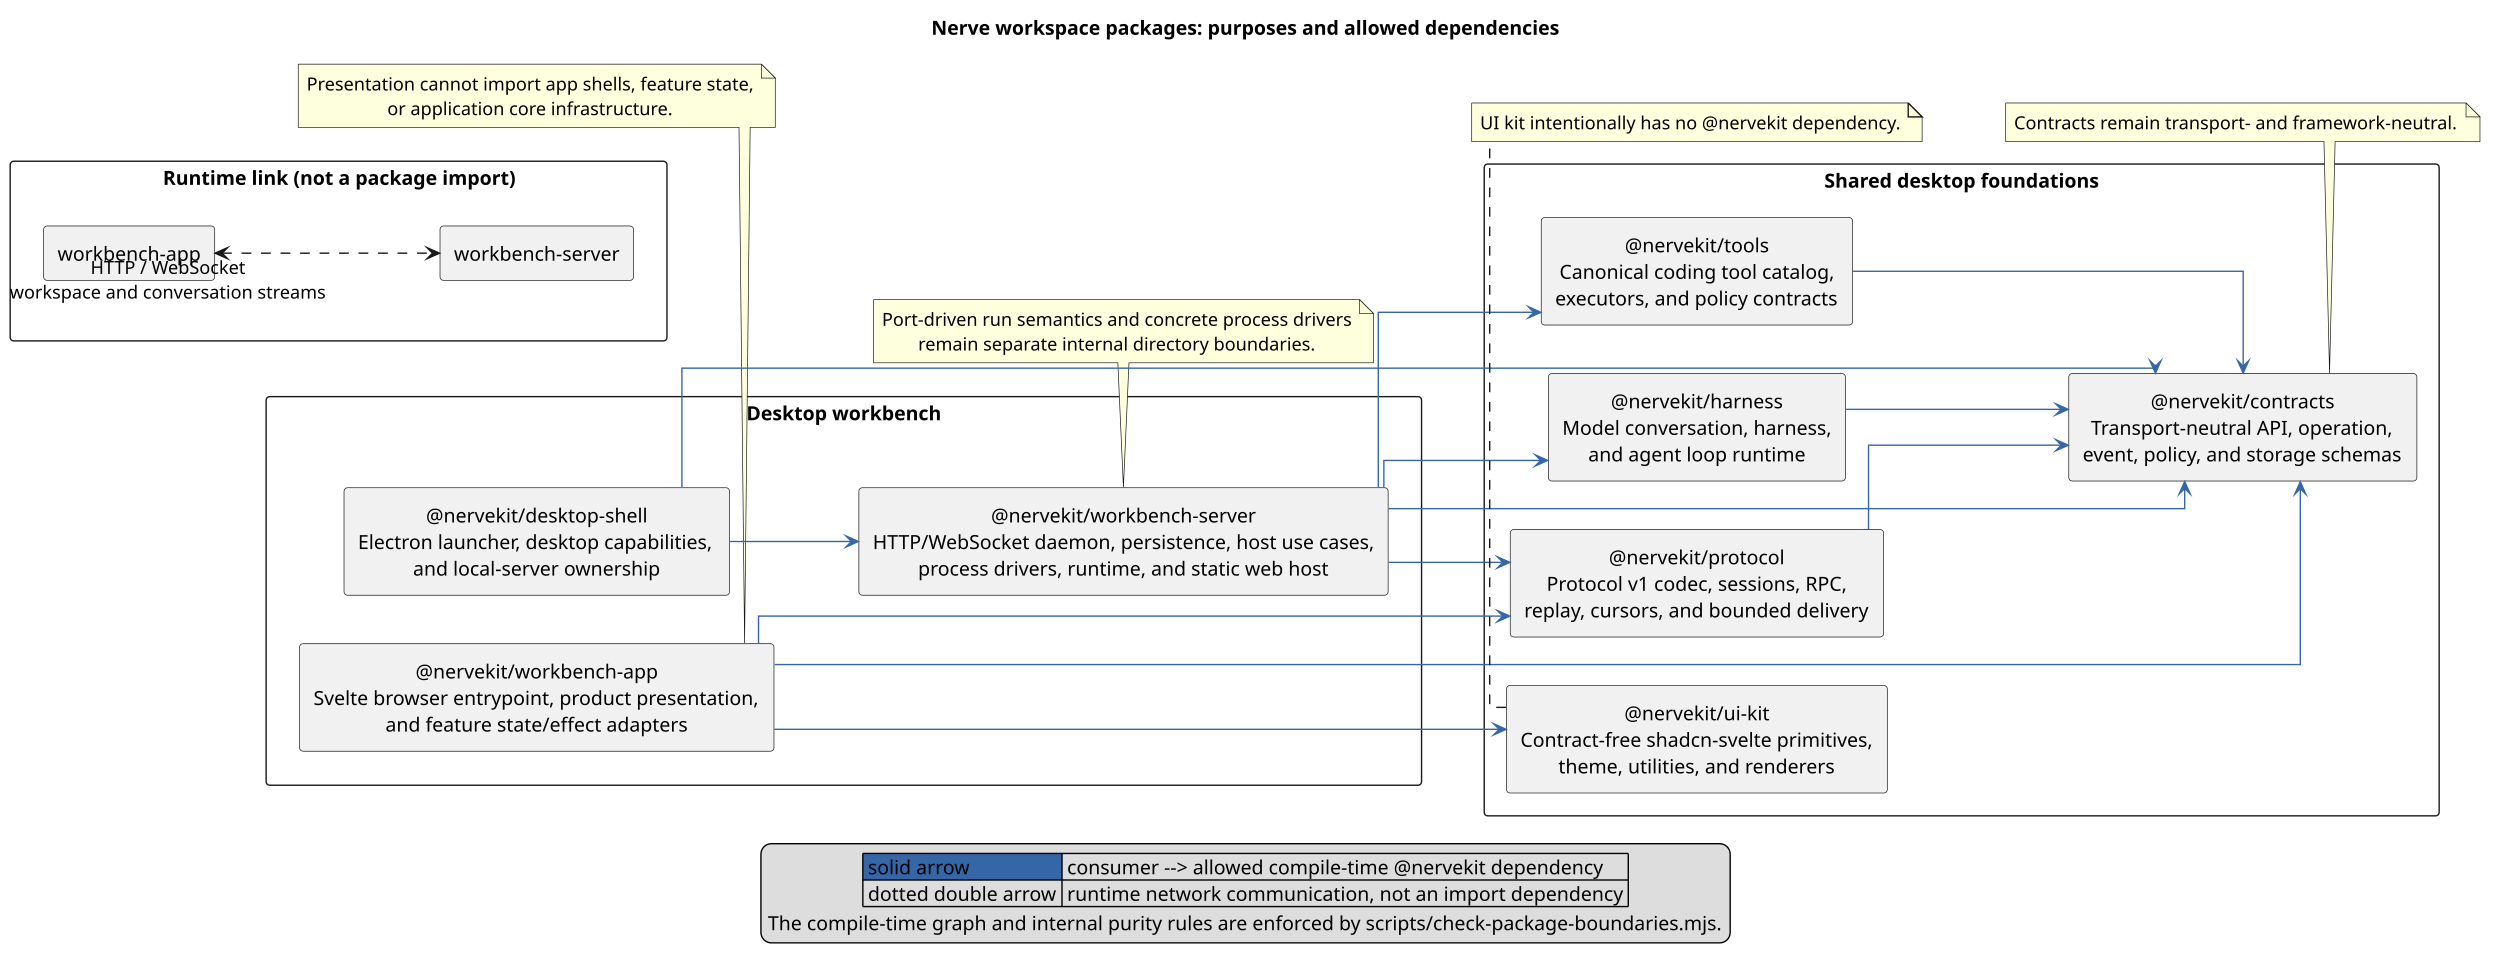
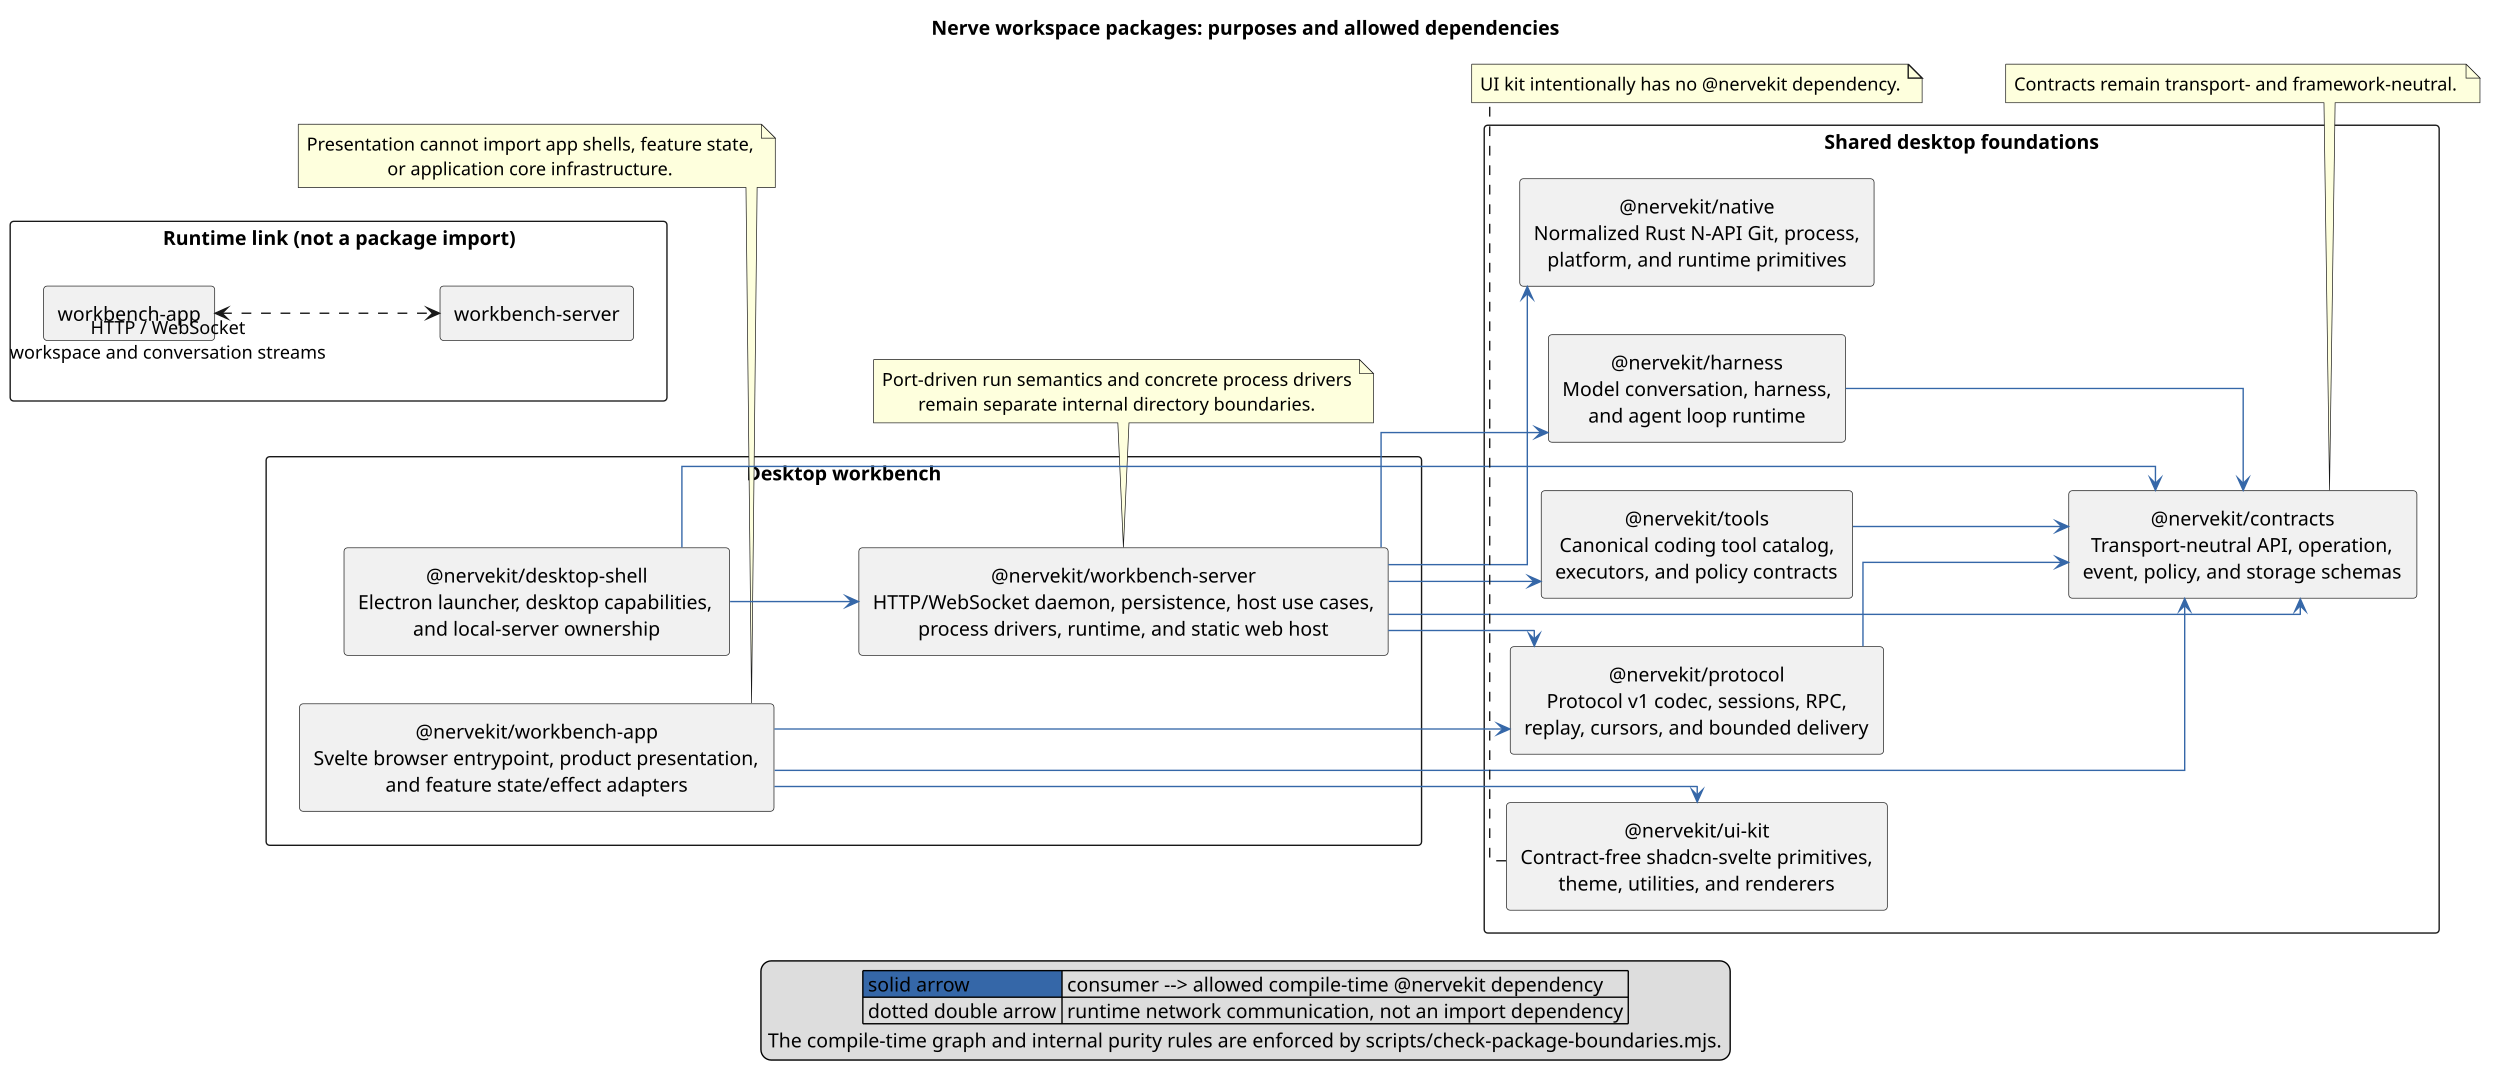
- <svg xmlns="http://www.w3.org/2000/svg" contentStyleType="text/css" data-diagram-type="DESCRIPTION" height="695px" preserveAspectRatio="none" style="width:1795px;height:695px;background:#FFFFFF;" version="1.1" viewBox="0 0 1795 695" width="1795px" zoomAndPan="magnify">
+ <svg xmlns="http://www.w3.org/2000/svg" contentStyleType="text/css" data-diagram-type="DESCRIPTION" height="780px" preserveAspectRatio="none" style="width:1795px;height:780px;background:#FFFFFF;" version="1.1" viewBox="0 0 1795 780" width="1795px" zoomAndPan="magnify">
  <defs />
  <g>
    <g class="title" data-source-line="8">
      <text fill="#000000" font-family="sans-serif" font-size="14" font-weight="700" lengthAdjust="spacing" textLength="451.232" x="668.692" y="24.966">Nerve workspace packages: purposes and allowed dependencies</text>
    </g>
    <g class="cluster" data-qualified-name="foundations" data-source-line="10" id="ent0001">
-       <rect fill="none" height="468" rx="2.5" ry="2.5" style="stroke:#181818;stroke-width:1;" width="685.65" x="1065.67" y="117.778" />
-       <text fill="#000000" font-family="sans-serif" font-size="14" font-weight="700" lengthAdjust="spacing" textLength="197.273" x="1309.858" y="134.744">Shared desktop foundations</text>
+       <rect fill="none" height="580" rx="2.5" ry="2.5" style="stroke:#181818;stroke-width:1;" width="685.65" x="1065.67" y="89.918" />
+       <text fill="#000000" font-family="sans-serif" font-size="14" font-weight="700" lengthAdjust="spacing" textLength="197.273" x="1309.858" y="106.884">Shared desktop foundations</text>
    </g>
-     <g class="cluster" data-qualified-name="local" data-source-line="18" id="ent0007">
-       <rect fill="none" height="279" rx="2.5" ry="2.5" style="stroke:#181818;stroke-width:1;" width="829.59" x="191.09" y="284.778" />
-       <text fill="#000000" font-family="sans-serif" font-size="14" font-weight="700" lengthAdjust="spacing" textLength="139.929" x="535.92" y="301.744">Desktop workbench</text>
+     <g class="cluster" data-qualified-name="local" data-source-line="19" id="ent0008">
+       <rect fill="none" height="279" rx="2.5" ry="2.5" style="stroke:#181818;stroke-width:1;" width="829.59" x="191.09" y="327.918" />
+       <text fill="#000000" font-family="sans-serif" font-size="14" font-weight="700" lengthAdjust="spacing" textLength="139.929" x="535.92" y="344.884">Desktop workbench</text>
    </g>
-     <g class="cluster" data-qualified-name="runtime_links" data-source-line="38" id="ent0023">
-       <rect fill="none" height="129" rx="2.5" ry="2.5" style="stroke:#181818;stroke-width:1;" width="471.57" x="7.31" y="115.778" />
-       <text fill="#000000" font-family="sans-serif" font-size="14" font-weight="700" lengthAdjust="spacing" textLength="252.293" x="116.948" y="132.744">Runtime link (not a package import)</text>
+     <g class="cluster" data-qualified-name="runtime_links" data-source-line="40" id="ent0025">
+       <rect fill="none" height="129" rx="2.5" ry="2.5" style="stroke:#181818;stroke-width:1;" width="471.57" x="7.31" y="158.918" />
+       <text fill="#000000" font-family="sans-serif" font-size="14" font-weight="700" lengthAdjust="spacing" textLength="252.293" x="116.948" y="175.884">Runtime link (not a package import)</text>
    </g>
    <g class="entity" data-qualified-name="foundations.contracts" data-source-line="11" id="ent0002">
-       <rect fill="#F1F1F1" height="77.204" rx="2.5" ry="2.5" style="stroke:#181818;stroke-width:0.5;" width="249.949" x="1485.37" y="268.178" />
-       <text fill="#000000" font-family="sans-serif" font-size="14" lengthAdjust="spacing" textLength="132.286" x="1544.202" y="293.144">@nervekit/contracts</text>
-       <text fill="#000000" font-family="sans-serif" font-size="14" lengthAdjust="spacing" textLength="218.049" x="1501.32" y="312.212">Transport-neutral API, operation,</text>
-       <text fill="#000000" font-family="sans-serif" font-size="14" lengthAdjust="spacing" textLength="229.949" x="1495.37" y="331.28">event, policy, and storage schemas</text>
+       <rect fill="#F1F1F1" height="77.204" rx="2.5" ry="2.5" style="stroke:#181818;stroke-width:0.5;" width="249.949" x="1485.37" y="352.318" />
+       <text fill="#000000" font-family="sans-serif" font-size="14" lengthAdjust="spacing" textLength="132.286" x="1544.202" y="377.284">@nervekit/contracts</text>
+       <text fill="#000000" font-family="sans-serif" font-size="14" lengthAdjust="spacing" textLength="218.049" x="1501.32" y="396.352">Transport-neutral API, operation,</text>
+       <text fill="#000000" font-family="sans-serif" font-size="14" lengthAdjust="spacing" textLength="229.949" x="1495.37" y="415.42">event, policy, and storage schemas</text>
    </g>
    <g class="entity" data-qualified-name="foundations.protocol" data-source-line="12" id="ent0003">
-       <rect fill="#F1F1F1" height="77.204" rx="2.5" ry="2.5" style="stroke:#181818;stroke-width:0.5;" width="268.051" x="1084.36" y="380.178" />
-       <text fill="#000000" font-family="sans-serif" font-size="14" lengthAdjust="spacing" textLength="126.462" x="1155.155" y="405.144">@nervekit/protocol</text>
-       <text fill="#000000" font-family="sans-serif" font-size="14" lengthAdjust="spacing" textLength="215.879" x="1110.446" y="424.212">Protocol v1 codec, sessions, RPC,</text>
-       <text fill="#000000" font-family="sans-serif" font-size="14" lengthAdjust="spacing" textLength="248.051" x="1094.36" y="443.28">replay, cursors, and bounded delivery</text>
+       <rect fill="#F1F1F1" height="77.204" rx="2.5" ry="2.5" style="stroke:#181818;stroke-width:0.5;" width="268.051" x="1084.36" y="464.318" />
+       <text fill="#000000" font-family="sans-serif" font-size="14" lengthAdjust="spacing" textLength="126.462" x="1155.155" y="489.284">@nervekit/protocol</text>
+       <text fill="#000000" font-family="sans-serif" font-size="14" lengthAdjust="spacing" textLength="215.879" x="1110.446" y="508.352">Protocol v1 codec, sessions, RPC,</text>
+       <text fill="#000000" font-family="sans-serif" font-size="14" lengthAdjust="spacing" textLength="248.051" x="1094.36" y="527.42">replay, cursors, and bounded delivery</text>
    </g>
    <g class="entity" data-qualified-name="foundations.harness" data-source-line="13" id="ent0004">
-       <rect fill="#F1F1F1" height="77.204" rx="2.5" ry="2.5" style="stroke:#181818;stroke-width:0.5;" width="213.297" x="1111.73" y="268.178" />
-       <text fill="#000000" font-family="sans-serif" font-size="14" lengthAdjust="spacing" textLength="123.522" x="1156.618" y="293.144">@nervekit/harness</text>
-       <text fill="#000000" font-family="sans-serif" font-size="14" lengthAdjust="spacing" textLength="193.297" x="1121.73" y="312.212">Model conversation, harness,</text>
-       <text fill="#000000" font-family="sans-serif" font-size="14" lengthAdjust="spacing" textLength="156.001" x="1140.378" y="331.28">and agent loop runtime</text>
+       <rect fill="#F1F1F1" height="77.204" rx="2.5" ry="2.5" style="stroke:#181818;stroke-width:0.5;" width="213.297" x="1111.73" y="240.318" />
+       <text fill="#000000" font-family="sans-serif" font-size="14" lengthAdjust="spacing" textLength="123.522" x="1156.618" y="265.284">@nervekit/harness</text>
+       <text fill="#000000" font-family="sans-serif" font-size="14" lengthAdjust="spacing" textLength="193.297" x="1121.73" y="284.352">Model conversation, harness,</text>
+       <text fill="#000000" font-family="sans-serif" font-size="14" lengthAdjust="spacing" textLength="156.001" x="1140.378" y="303.42">and agent loop runtime</text>
    </g>
    <g class="entity" data-qualified-name="foundations.tools" data-source-line="14" id="ent0005">
-       <rect fill="#F1F1F1" height="77.204" rx="2.5" ry="2.5" style="stroke:#181818;stroke-width:0.5;" width="223.545" x="1106.61" y="156.178" />
-       <text fill="#000000" font-family="sans-serif" font-size="14" lengthAdjust="spacing" textLength="103.586" x="1166.59" y="181.144">@nervekit/tools</text>
-       <text fill="#000000" font-family="sans-serif" font-size="14" lengthAdjust="spacing" textLength="197.399" x="1119.683" y="200.212">Canonical coding tool catalog,</text>
-       <text fill="#000000" font-family="sans-serif" font-size="14" lengthAdjust="spacing" textLength="203.545" x="1116.61" y="219.28">executors, and policy contracts</text>
+       <rect fill="#F1F1F1" height="77.204" rx="2.5" ry="2.5" style="stroke:#181818;stroke-width:0.5;" width="223.545" x="1106.61" y="352.318" />
+       <text fill="#000000" font-family="sans-serif" font-size="14" lengthAdjust="spacing" textLength="103.586" x="1166.59" y="377.284">@nervekit/tools</text>
+       <text fill="#000000" font-family="sans-serif" font-size="14" lengthAdjust="spacing" textLength="197.399" x="1119.683" y="396.352">Canonical coding tool catalog,</text>
+       <text fill="#000000" font-family="sans-serif" font-size="14" lengthAdjust="spacing" textLength="203.545" x="1116.61" y="415.42">executors, and policy contracts</text>
    </g>
-     <g class="entity" data-qualified-name="foundations.ui_kit" data-source-line="15" id="ent0006">
-       <rect fill="#F1F1F1" height="77.204" rx="2.5" ry="2.5" style="stroke:#181818;stroke-width:0.5;" width="273.427" x="1081.67" y="492.178" />
-       <text fill="#000000" font-family="sans-serif" font-size="14" lengthAdjust="spacing" textLength="104.188" x="1166.29" y="517.144">@nervekit/ui-kit</text>
-       <text fill="#000000" font-family="sans-serif" font-size="14" lengthAdjust="spacing" textLength="253.427" x="1091.67" y="536.212">Contract-free shadcn-svelte primitives,</text>
-       <text fill="#000000" font-family="sans-serif" font-size="14" lengthAdjust="spacing" textLength="198.939" x="1118.914" y="555.28">theme, utilities, and renderers</text>
+     <g class="entity" data-qualified-name="foundations.native" data-source-line="15" id="ent0006">
+       <rect fill="#F1F1F1" height="77.204" rx="2.5" ry="2.5" style="stroke:#181818;stroke-width:0.5;" width="254.387" x="1091.19" y="128.318" />
+       <text fill="#000000" font-family="sans-serif" font-size="14" lengthAdjust="spacing" textLength="111.454" x="1162.657" y="153.284">@nervekit/native</text>
+       <text fill="#000000" font-family="sans-serif" font-size="14" lengthAdjust="spacing" textLength="234.387" x="1101.19" y="172.352">Normalized Rust N-API Git, process,</text>
+       <text fill="#000000" font-family="sans-serif" font-size="14" lengthAdjust="spacing" textLength="214.899" x="1110.934" y="191.42">platform, and runtime primitives</text>
    </g>
-     <g class="entity" data-qualified-name="local.workbench_server" data-source-line="19" id="ent0008">
-       <rect fill="#F1F1F1" height="77.204" rx="2.5" ry="2.5" style="stroke:#181818;stroke-width:0.5;" width="380.023" x="616.66" y="350.178" />
-       <text fill="#000000" font-family="sans-serif" font-size="14" lengthAdjust="spacing" textLength="190.217" x="711.563" y="375.144">@nervekit/workbench-server</text>
-       <text fill="#000000" font-family="sans-serif" font-size="14" lengthAdjust="spacing" textLength="360.023" x="626.66" y="394.212">HTTP/WebSocket daemon, persistence, host use cases,</text>
-       <text fill="#000000" font-family="sans-serif" font-size="14" lengthAdjust="spacing" textLength="294.979" x="659.182" y="413.28">process drivers, runtime, and static web host</text>
+     <g class="entity" data-qualified-name="foundations.ui_kit" data-source-line="16" id="ent0007">
+       <rect fill="#F1F1F1" height="77.204" rx="2.5" ry="2.5" style="stroke:#181818;stroke-width:0.5;" width="273.427" x="1081.67" y="576.318" />
+       <text fill="#000000" font-family="sans-serif" font-size="14" lengthAdjust="spacing" textLength="104.188" x="1166.29" y="601.284">@nervekit/ui-kit</text>
+       <text fill="#000000" font-family="sans-serif" font-size="14" lengthAdjust="spacing" textLength="253.427" x="1091.67" y="620.352">Contract-free shadcn-svelte primitives,</text>
+       <text fill="#000000" font-family="sans-serif" font-size="14" lengthAdjust="spacing" textLength="198.939" x="1118.914" y="639.42">theme, utilities, and renderers</text>
    </g>
-     <g class="entity" data-qualified-name="local.workbench_app" data-source-line="20" id="ent0009">
-       <rect fill="#F1F1F1" height="77.204" rx="2.5" ry="2.5" style="stroke:#181818;stroke-width:0.5;" width="340.627" x="215.09" y="462.178" />
-       <text fill="#000000" font-family="sans-serif" font-size="14" lengthAdjust="spacing" textLength="174.117" x="298.345" y="487.144">@nervekit/workbench-app</text>
-       <text fill="#000000" font-family="sans-serif" font-size="14" lengthAdjust="spacing" textLength="320.627" x="225.09" y="506.212">Svelte browser entrypoint, product presentation,</text>
-       <text fill="#000000" font-family="sans-serif" font-size="14" lengthAdjust="spacing" textLength="217.321" x="276.743" y="525.28">and feature state/effect adapters</text>
+     <g class="entity" data-qualified-name="local.workbench_server" data-source-line="20" id="ent0009">
+       <rect fill="#F1F1F1" height="77.204" rx="2.5" ry="2.5" style="stroke:#181818;stroke-width:0.5;" width="380.023" x="616.66" y="393.318" />
+       <text fill="#000000" font-family="sans-serif" font-size="14" lengthAdjust="spacing" textLength="190.217" x="711.563" y="418.284">@nervekit/workbench-server</text>
+       <text fill="#000000" font-family="sans-serif" font-size="14" lengthAdjust="spacing" textLength="360.023" x="626.66" y="437.352">HTTP/WebSocket daemon, persistence, host use cases,</text>
+       <text fill="#000000" font-family="sans-serif" font-size="14" lengthAdjust="spacing" textLength="294.979" x="659.182" y="456.42">process drivers, runtime, and static web host</text>
    </g>
-     <g class="entity" data-qualified-name="local.desktop_shell" data-source-line="21" id="ent0010">
-       <rect fill="#F1F1F1" height="77.204" rx="2.5" ry="2.5" style="stroke:#181818;stroke-width:0.5;" width="276.787" x="247.01" y="350.178" />
-       <text fill="#000000" font-family="sans-serif" font-size="14" lengthAdjust="spacing" textLength="159.081" x="305.863" y="375.144">@nervekit/desktop-shell</text>
-       <text fill="#000000" font-family="sans-serif" font-size="14" lengthAdjust="spacing" textLength="256.787" x="257.01" y="394.212">Electron launcher, desktop capabilities,</text>
-       <text fill="#000000" font-family="sans-serif" font-size="14" lengthAdjust="spacing" textLength="177.729" x="296.539" y="413.28">and local-server ownership</text>
+     <g class="entity" data-qualified-name="local.workbench_app" data-source-line="21" id="ent0010">
+       <rect fill="#F1F1F1" height="77.204" rx="2.5" ry="2.5" style="stroke:#181818;stroke-width:0.5;" width="340.627" x="215.09" y="505.318" />
+       <text fill="#000000" font-family="sans-serif" font-size="14" lengthAdjust="spacing" textLength="174.117" x="298.345" y="530.284">@nervekit/workbench-app</text>
+       <text fill="#000000" font-family="sans-serif" font-size="14" lengthAdjust="spacing" textLength="320.627" x="225.09" y="549.352">Svelte browser entrypoint, product presentation,</text>
+       <text fill="#000000" font-family="sans-serif" font-size="14" lengthAdjust="spacing" textLength="217.321" x="276.743" y="568.42">and feature state/effect adapters</text>
    </g>
-     <g class="entity" data-qualified-name="runtime_links.rt_workbench_app" data-source-line="39" id="ent0024">
-       <rect fill="#F1F1F1" height="39.068" rx="2.5" ry="2.5" style="stroke:#181818;stroke-width:0.5;" width="122.844" x="31.31" y="162.248" />
-       <text fill="#000000" font-family="sans-serif" font-size="14" lengthAdjust="spacing" textLength="102.844" x="41.31" y="187.214">workbench-app</text>
+     <g class="entity" data-qualified-name="local.desktop_shell" data-source-line="22" id="ent0011">
+       <rect fill="#F1F1F1" height="77.204" rx="2.5" ry="2.5" style="stroke:#181818;stroke-width:0.5;" width="276.787" x="247.01" y="393.318" />
+       <text fill="#000000" font-family="sans-serif" font-size="14" lengthAdjust="spacing" textLength="159.081" x="305.863" y="418.284">@nervekit/desktop-shell</text>
+       <text fill="#000000" font-family="sans-serif" font-size="14" lengthAdjust="spacing" textLength="256.787" x="257.01" y="437.352">Electron launcher, desktop capabilities,</text>
+       <text fill="#000000" font-family="sans-serif" font-size="14" lengthAdjust="spacing" textLength="177.729" x="296.539" y="456.42">and local-server ownership</text>
    </g>
-     <g class="entity" data-qualified-name="runtime_links.rt_workbench_server" data-source-line="40" id="ent0025">
-       <rect fill="#F1F1F1" height="39.068" rx="2.5" ry="2.5" style="stroke:#181818;stroke-width:0.5;" width="138.944" x="315.93" y="162.248" />
-       <text fill="#000000" font-family="sans-serif" font-size="14" lengthAdjust="spacing" textLength="118.944" x="325.93" y="187.214">workbench-server</text>
+     <g class="entity" data-qualified-name="runtime_links.rt_workbench_app" data-source-line="41" id="ent0026">
+       <rect fill="#F1F1F1" height="39.068" rx="2.5" ry="2.5" style="stroke:#181818;stroke-width:0.5;" width="122.844" x="31.31" y="205.388" />
+       <text fill="#000000" font-family="sans-serif" font-size="14" lengthAdjust="spacing" textLength="102.844" x="41.31" y="230.354">workbench-app</text>
    </g>
-     <g class="entity" data-qualified-name="GMN28" data-source-line="46" id="ent0029">
-       <path d="M1440.09,73.928 L1440.09,101.634 A0,0 0 0 0 1440.09,101.634 L1668.61,101.634 L1672.61,267.878 L1676.61,101.634 L1780.617,101.634 A0,0 0 0 0 1780.617,101.634 L1780.617,83.928 L1770.617,73.928 L1440.09,73.928 A0,0 0 0 0 1440.09,73.928" fill="#FEFFDD" style="stroke:#181818;stroke-width:0.5;" />
-       <path d="M1770.617,73.928 L1770.617,83.928 L1780.617,83.928 L1770.617,73.928" fill="#FEFFDD" style="stroke:#181818;stroke-width:0.5;" />
-       <text fill="#000000" font-family="sans-serif" font-size="13" lengthAdjust="spacing" textLength="319.527" x="1446.09" y="92.825">Contracts remain transport- and framework-neutral.</text>
+     <g class="entity" data-qualified-name="runtime_links.rt_workbench_server" data-source-line="42" id="ent0027">
+       <rect fill="#F1F1F1" height="39.068" rx="2.5" ry="2.5" style="stroke:#181818;stroke-width:0.5;" width="138.944" x="315.93" y="205.388" />
+       <text fill="#000000" font-family="sans-serif" font-size="14" lengthAdjust="spacing" textLength="118.944" x="325.93" y="230.354">workbench-server</text>
    </g>
-     <g class="entity" data-qualified-name="GMN31" data-source-line="49" id="ent0032">
-       <path d="M1056.68,73.928 L1056.68,101.634 L1380.086,101.634 L1380.086,83.928 L1370.086,73.928 L1056.68,73.928" fill="#FEFFDD" style="stroke:#181818;stroke-width:0.5;" />
-       <path d="M1370.086,73.928 L1370.086,83.928 L1380.086,83.928 L1370.086,73.928" fill="#FEFFDD" style="stroke:#181818;stroke-width:1;" />
-       <text fill="#000000" font-family="sans-serif" font-size="13" lengthAdjust="spacing" textLength="302.406" x="1062.68" y="92.825">UI kit intentionally has no @nervekit dependency.</text>
+     <g class="entity" data-qualified-name="GMN30" data-source-line="48" id="ent0031">
+       <path d="M1440.09,46.068 L1440.09,73.774 A0,0 0 0 0 1440.09,73.774 L1668.61,73.774 L1672.61,351.978 L1676.61,73.774 L1780.617,73.774 A0,0 0 0 0 1780.617,73.774 L1780.617,56.068 L1770.617,46.068 L1440.09,46.068 A0,0 0 0 0 1440.09,46.068" fill="#FEFFDD" style="stroke:#181818;stroke-width:0.5;" />
+       <path d="M1770.617,46.068 L1770.617,56.068 L1780.617,56.068 L1770.617,46.068" fill="#FEFFDD" style="stroke:#181818;stroke-width:0.5;" />
+       <text fill="#000000" font-family="sans-serif" font-size="13" lengthAdjust="spacing" textLength="319.527" x="1446.09" y="64.965">Contracts remain transport- and framework-neutral.</text>
    </g>
-     <g class="entity" data-qualified-name="GMN34" data-source-line="52" id="ent0035">
-       <path d="M627.23,215.068 L627.23,260.48 A0,0 0 0 0 627.23,260.48 L802.61,260.48 L806.61,349.888 L810.61,260.48 L986.1,260.48 A0,0 0 0 0 986.1,260.48 L986.1,225.068 L976.1,215.068 L627.23,215.068 A0,0 0 0 0 627.23,215.068" fill="#FEFFDD" style="stroke:#181818;stroke-width:0.5;" />
-       <path d="M976.1,215.068 L976.1,225.068 L986.1,225.068 L976.1,215.068" fill="#FEFFDD" style="stroke:#181818;stroke-width:0.5;" />
-       <text fill="#000000" font-family="sans-serif" font-size="13" lengthAdjust="spacing" textLength="337.87" x="633.23" y="233.965">Port-driven run semantics and concrete process drivers</text>
-       <text fill="#000000" font-family="sans-serif" font-size="13" lengthAdjust="spacing" textLength="285.883" x="659.223" y="251.671">remain separate internal directory boundaries.</text>
+     <g class="entity" data-qualified-name="GMN33" data-source-line="51" id="ent0034">
+       <path d="M1056.68,46.068 L1056.68,73.774 L1380.086,73.774 L1380.086,56.068 L1370.086,46.068 L1056.68,46.068" fill="#FEFFDD" style="stroke:#181818;stroke-width:0.5;" />
+       <path d="M1370.086,46.068 L1370.086,56.068 L1380.086,56.068 L1370.086,46.068" fill="#FEFFDD" style="stroke:#181818;stroke-width:1;" />
+       <text fill="#000000" font-family="sans-serif" font-size="13" lengthAdjust="spacing" textLength="302.406" x="1062.68" y="64.965">UI kit intentionally has no @nervekit dependency.</text>
    </g>
-     <g class="entity" data-qualified-name="GMN37" data-source-line="56" id="ent0038">
-       <path d="M214.15,46.068 L214.15,91.48 A0,0 0 0 0 214.15,91.48 L530.61,91.48 L534.61,461.678 L538.61,91.48 L556.653,91.48 A0,0 0 0 0 556.653,91.48 L556.653,56.068 L546.653,46.068 L214.15,46.068 A0,0 0 0 0 214.15,46.068" fill="#FEFFDD" style="stroke:#181818;stroke-width:0.5;" />
-       <path d="M546.653,46.068 L546.653,56.068 L556.653,56.068 L546.653,46.068" fill="#FEFFDD" style="stroke:#181818;stroke-width:0.5;" />
-       <text fill="#000000" font-family="sans-serif" font-size="13" lengthAdjust="spacing" textLength="321.503" x="220.15" y="64.965">Presentation cannot import app shells, feature state,</text>
-       <text fill="#000000" font-family="sans-serif" font-size="13" lengthAdjust="spacing" textLength="205.647" x="278.078" y="82.671">or application core infrastructure.</text>
+     <g class="entity" data-qualified-name="GMN36" data-source-line="54" id="ent0037">
+       <path d="M627.23,258.208 L627.23,303.62 A0,0 0 0 0 627.23,303.62 L802.61,303.62 L806.61,393.028 L810.61,303.62 L986.1,303.62 A0,0 0 0 0 986.1,303.62 L986.1,268.208 L976.1,258.208 L627.23,258.208 A0,0 0 0 0 627.23,258.208" fill="#FEFFDD" style="stroke:#181818;stroke-width:0.5;" />
+       <path d="M976.1,258.208 L976.1,268.208 L986.1,268.208 L976.1,258.208" fill="#FEFFDD" style="stroke:#181818;stroke-width:0.5;" />
+       <text fill="#000000" font-family="sans-serif" font-size="13" lengthAdjust="spacing" textLength="337.87" x="633.23" y="277.105">Port-driven run semantics and concrete process drivers</text>
+       <text fill="#000000" font-family="sans-serif" font-size="13" lengthAdjust="spacing" textLength="285.883" x="659.223" y="294.811">remain separate internal directory boundaries.</text>
    </g>
-     <g class="link" data-entity-1="ent0003" data-entity-2="ent0002" data-link-type="dependency" data-source-line="24" id="lnk11">
-       <path d="M1341.61,379.878 C1341.61,352.108 1341.61,319.648 1341.61,319.648 C1341.61,319.648 1409.97,319.648 1480.03,319.648" fill="none" id="protocol-to-contracts" style="stroke:#3567A8;stroke-width:1;" />
-       <polygon fill="#3567A8" points="1485.03,319.648,1476.03,315.648,1480.03,319.648,1476.03,323.648,1485.03,319.648" style="stroke:#3567A8;stroke-width:1;stroke-linejoin:miter;stroke-miterlimit:10;" />
+     <g class="entity" data-qualified-name="GMN39" data-source-line="58" id="ent0040">
+       <path d="M214.15,89.208 L214.15,134.62 A0,0 0 0 0 214.15,134.62 L535.61,134.62 L539.61,504.818 L543.61,134.62 L556.653,134.62 A0,0 0 0 0 556.653,134.62 L556.653,99.208 L546.653,89.208 L214.15,89.208 A0,0 0 0 0 214.15,89.208" fill="#FEFFDD" style="stroke:#181818;stroke-width:0.5;" />
+       <path d="M546.653,89.208 L546.653,99.208 L556.653,99.208 L546.653,89.208" fill="#FEFFDD" style="stroke:#181818;stroke-width:0.5;" />
+       <text fill="#000000" font-family="sans-serif" font-size="13" lengthAdjust="spacing" textLength="321.503" x="220.15" y="108.105">Presentation cannot import app shells, feature state,</text>
+       <text fill="#000000" font-family="sans-serif" font-size="13" lengthAdjust="spacing" textLength="205.647" x="278.078" y="125.811">or application core infrastructure.</text>
    </g>
-     <g class="link" data-entity-1="ent0004" data-entity-2="ent0002" data-link-type="dependency" data-source-line="25" id="lnk12">
-       <path d="M1325.49,293.908 C1374.79,293.908 1428.61,293.908 1479.96,293.908" fill="none" id="harness-to-contracts" style="stroke:#3567A8;stroke-width:1;" />
-       <polygon fill="#3567A8" points="1484.96,293.908,1475.96,289.908,1479.96,293.908,1475.96,297.908,1484.96,293.908" style="stroke:#3567A8;stroke-width:1;stroke-linejoin:miter;stroke-miterlimit:10;" />
+     <g class="link" data-entity-1="ent0003" data-entity-2="ent0002" data-link-type="dependency" data-source-line="25" id="lnk12">
+       <path d="M1337.61,464.018 C1337.61,436.248 1337.61,403.788 1337.61,403.788 C1337.61,403.788 1408.46,403.788 1480.16,403.788" fill="none" id="protocol-to-contracts" style="stroke:#3567A8;stroke-width:1;" />
+       <polygon fill="#3567A8" points="1485.16,403.788,1476.16,399.788,1480.16,403.788,1476.16,407.788,1485.16,403.788" style="stroke:#3567A8;stroke-width:1;stroke-linejoin:miter;stroke-miterlimit:10;" />
    </g>
-     <g class="link" data-entity-1="ent0005" data-entity-2="ent0002" data-link-type="dependency" data-source-line="26" id="lnk13">
-       <path d="M1330.52,194.778 C1446.44,194.778 1610.61,194.778 1610.61,194.778 C1610.61,194.778 1610.61,230.568 1610.61,262.918" fill="none" id="tools-to-contracts" style="stroke:#3567A8;stroke-width:1;" />
-       <polygon fill="#3567A8" points="1610.61,267.918,1614.61,258.918,1610.61,262.918,1606.61,258.918,1610.61,267.918" style="stroke:#3567A8;stroke-width:1;stroke-linejoin:miter;stroke-miterlimit:10;" />
+     <g class="link" data-entity-1="ent0004" data-entity-2="ent0002" data-link-type="dependency" data-source-line="26" id="lnk13">
+       <path d="M1325.3,278.918 C1441.44,278.918 1610.61,278.918 1610.61,278.918 C1610.61,278.918 1610.61,314.708 1610.61,347.058" fill="none" id="harness-to-contracts" style="stroke:#3567A8;stroke-width:1;" />
+       <polygon fill="#3567A8" points="1610.61,352.058,1614.61,343.058,1610.61,347.058,1606.61,343.058,1610.61,352.058" style="stroke:#3567A8;stroke-width:1;stroke-linejoin:miter;stroke-miterlimit:10;" />
    </g>
-     <g class="link" data-entity-1="ent0008" data-entity-2="ent0002" data-link-type="dependency" data-source-line="28" id="lnk14">
-       <path d="M996.97,365.178 C1222.66,365.178 1568.61,365.178 1568.61,365.178 C1568.61,365.178 1568.61,361.438 1568.61,350.728" fill="none" id="workbench_server-to-contracts" style="stroke:#3567A8;stroke-width:1;" />
-       <polygon fill="#3567A8" points="1568.61,345.728,1564.61,354.728,1568.61,350.728,1572.61,354.728,1568.61,345.728" style="stroke:#3567A8;stroke-width:1;stroke-linejoin:miter;stroke-miterlimit:10;" />
+     <g class="link" data-entity-1="ent0005" data-entity-2="ent0002" data-link-type="dependency" data-source-line="27" id="lnk14">
+       <path d="M1330.44,378.048 C1378.75,378.048 1430.44,378.048 1480.12,378.048" fill="none" id="tools-to-contracts" style="stroke:#3567A8;stroke-width:1;" />
+       <polygon fill="#3567A8" points="1485.12,378.048,1476.12,374.048,1480.12,378.048,1476.12,382.048,1485.12,378.048" style="stroke:#3567A8;stroke-width:1;stroke-linejoin:miter;stroke-miterlimit:10;" />
    </g>
-     <g class="link" data-entity-1="ent0008" data-entity-2="ent0003" data-link-type="dependency" data-source-line="29" id="lnk15">
-       <path d="M997.16,403.778 C1026.53,403.778 1051.31,403.778 1079.11,403.778" fill="none" id="workbench_server-to-protocol" style="stroke:#3567A8;stroke-width:1;" />
-       <polygon fill="#3567A8" points="1084.11,403.778,1075.11,399.778,1079.11,403.778,1075.11,407.778,1084.11,403.778" style="stroke:#3567A8;stroke-width:1;stroke-linejoin:miter;stroke-miterlimit:10;" />
+     <g class="link" data-entity-1="ent0009" data-entity-2="ent0002" data-link-type="dependency" data-source-line="29" id="lnk15">
+       <path d="M997.08,441.118 C1246.27,441.118 1651.61,441.118 1651.61,441.118 C1651.61,441.118 1651.61,441.458 1651.61,434.978" fill="none" id="workbench_server-to-contracts" style="stroke:#3567A8;stroke-width:1;" />
+       <polygon fill="#3567A8" points="1651.61,429.978,1647.61,438.978,1651.61,434.978,1655.61,438.978,1651.61,429.978" style="stroke:#3567A8;stroke-width:1;stroke-linejoin:miter;stroke-miterlimit:10;" />
    </g>
-     <g class="link" data-entity-1="ent0008" data-entity-2="ent0004" data-link-type="dependency" data-source-line="30" id="lnk16">
-       <path d="M993.61,349.958 C993.61,339.278 993.61,330.578 993.61,330.578 C993.61,330.578 1048.37,330.578 1106.26,330.578" fill="none" id="workbench_server-to-harness" style="stroke:#3567A8;stroke-width:1;" />
-       <polygon fill="#3567A8" points="1111.26,330.578,1102.26,326.578,1106.26,330.578,1102.26,334.578,1111.26,330.578" style="stroke:#3567A8;stroke-width:1;stroke-linejoin:miter;stroke-miterlimit:10;" />
+     <g class="link" data-entity-1="ent0009" data-entity-2="ent0003" data-link-type="dependency" data-source-line="30" id="lnk16">
+       <path d="M996.8,452.718 C1053.87,452.718 1101.61,452.718 1101.61,452.718 C1101.61,452.718 1101.61,452.378 1101.61,458.858" fill="none" id="workbench_server-to-protocol" style="stroke:#3567A8;stroke-width:1;" />
+       <polygon fill="#3567A8" points="1101.61,463.858,1105.61,454.858,1101.61,458.858,1097.61,454.858,1101.61,463.858" style="stroke:#3567A8;stroke-width:1;stroke-linejoin:miter;stroke-miterlimit:10;" />
    </g>
-     <g class="link" data-entity-1="ent0008" data-entity-2="ent0005" data-link-type="dependency" data-source-line="31" id="lnk17">
-       <path d="M989.61,349.778 C989.61,301.118 989.61,224.228 989.61,224.228 C989.61,224.228 1043.38,224.228 1101.34,224.228" fill="none" id="workbench_server-to-tools" style="stroke:#3567A8;stroke-width:1;" />
-       <polygon fill="#3567A8" points="1106.34,224.228,1097.34,220.228,1101.34,224.228,1097.34,228.228,1106.34,224.228" style="stroke:#3567A8;stroke-width:1;stroke-linejoin:miter;stroke-miterlimit:10;" />
+     <g class="link" data-entity-1="ent0009" data-entity-2="ent0004" data-link-type="dependency" data-source-line="31" id="lnk17">
+       <path d="M991.61,392.858 C991.61,357.378 991.61,310.568 991.61,310.568 C991.61,310.568 1047.59,310.568 1106.31,310.568" fill="none" id="workbench_server-to-harness" style="stroke:#3567A8;stroke-width:1;" />
+       <polygon fill="#3567A8" points="1111.31,310.568,1102.31,306.568,1106.31,310.568,1102.31,314.568,1111.31,310.568" style="stroke:#3567A8;stroke-width:1;stroke-linejoin:miter;stroke-miterlimit:10;" />
    </g>
-     <g class="link" data-entity-1="ent0009" data-entity-2="ent0002" data-link-type="dependency" data-source-line="32" id="lnk18">
-       <path d="M556.17,477.178 C901.79,477.178 1651.61,477.178 1651.61,477.178 C1651.61,477.178 1651.61,401.178 1651.61,350.868" fill="none" id="workbench_app-to-contracts" style="stroke:#3567A8;stroke-width:1;" />
-       <polygon fill="#3567A8" points="1651.61,345.868,1647.61,354.868,1651.61,350.868,1655.61,354.868,1651.61,345.868" style="stroke:#3567A8;stroke-width:1;stroke-linejoin:miter;stroke-miterlimit:10;" />
+     <g class="link" data-entity-1="ent0009" data-entity-2="ent0005" data-link-type="dependency" data-source-line="32" id="lnk18">
+       <path d="M997.16,417.448 C1034.53,417.448 1067.57,417.448 1101.34,417.448" fill="none" id="workbench_server-to-tools" style="stroke:#3567A8;stroke-width:1;" />
+       <polygon fill="#3567A8" points="1106.34,417.448,1097.34,413.448,1101.34,417.448,1097.34,421.448,1106.34,417.448" style="stroke:#3567A8;stroke-width:1;stroke-linejoin:miter;stroke-miterlimit:10;" />
    </g>
-     <g class="link" data-entity-1="ent0009" data-entity-2="ent0003" data-link-type="dependency" data-source-line="33" id="lnk19">
-       <path d="M544.61,461.828 C544.61,451.118 544.61,442.378 544.61,442.378 C544.61,442.378 882.5,442.378 1079.06,442.378" fill="none" id="workbench_app-to-protocol" style="stroke:#3567A8;stroke-width:1;" />
-       <polygon fill="#3567A8" points="1084.06,442.378,1075.06,438.378,1079.06,442.378,1075.06,446.378,1084.06,442.378" style="stroke:#3567A8;stroke-width:1;stroke-linejoin:miter;stroke-miterlimit:10;" />
+     <g class="link" data-entity-1="ent0009" data-entity-2="ent0006" data-link-type="dependency" data-source-line="33" id="lnk19">
+       <path d="M996.83,405.388 C1051.48,405.388 1096.61,405.388 1096.61,405.388 C1096.61,405.388 1096.61,278.338 1096.61,210.758" fill="none" id="workbench_server-to-native" style="stroke:#3567A8;stroke-width:1;" />
+       <polygon fill="#3567A8" points="1096.61,205.758,1092.61,214.758,1096.61,210.758,1100.61,214.758,1096.61,205.758" style="stroke:#3567A8;stroke-width:1;stroke-linejoin:miter;stroke-miterlimit:10;" />
    </g>
-     <g class="link" data-entity-1="ent0009" data-entity-2="ent0006" data-link-type="dependency" data-source-line="34" id="lnk20">
-       <path d="M555.98,523.648 C711.27,523.648 932.61,523.648 1076.4,523.648" fill="none" id="workbench_app-to-ui_kit" style="stroke:#3567A8;stroke-width:1;" />
-       <polygon fill="#3567A8" points="1081.4,523.648,1072.4,519.648,1076.4,523.648,1072.4,527.648,1081.4,523.648" style="stroke:#3567A8;stroke-width:1;stroke-linejoin:miter;stroke-miterlimit:10;" />
+     <g class="link" data-entity-1="ent0010" data-entity-2="ent0002" data-link-type="dependency" data-source-line="34" id="lnk20">
+       <path d="M556.19,553.118 C883.86,553.118 1568.61,553.118 1568.61,553.118 C1568.61,553.118 1568.61,482.758 1568.61,434.768" fill="none" id="workbench_app-to-contracts" style="stroke:#3567A8;stroke-width:1;" />
+       <polygon fill="#3567A8" points="1568.61,429.768,1564.61,438.768,1568.61,434.768,1572.61,438.768,1568.61,429.768" style="stroke:#3567A8;stroke-width:1;stroke-linejoin:miter;stroke-miterlimit:10;" />
    </g>
-     <g class="link" data-entity-1="ent0010" data-entity-2="ent0002" data-link-type="dependency" data-source-line="35" id="lnk21">
-       <path d="M489.61,349.748 C489.61,313.248 489.61,264.328 489.61,264.328 C489.61,264.328 1547.61,264.328 1547.61,264.328 C1547.61,264.328 1547.61,260.698 1547.61,262.948" fill="none" id="desktop_shell-to-contracts" style="stroke:#3567A8;stroke-width:1;" />
-       <polygon fill="#3567A8" points="1547.61,267.948,1551.61,258.948,1547.61,262.948,1543.61,258.948,1547.61,267.948" style="stroke:#3567A8;stroke-width:1;stroke-linejoin:miter;stroke-miterlimit:10;" />
+     <g class="link" data-entity-1="ent0010" data-entity-2="ent0003" data-link-type="dependency" data-source-line="35" id="lnk21">
+       <path d="M555.98,523.418 C712.22,523.418 935.39,523.418 1079.04,523.418" fill="none" id="workbench_app-to-protocol" style="stroke:#3567A8;stroke-width:1;" />
+       <polygon fill="#3567A8" points="1084.04,523.418,1075.04,519.418,1079.04,523.418,1075.04,527.418,1084.04,523.418" style="stroke:#3567A8;stroke-width:1;stroke-linejoin:miter;stroke-miterlimit:10;" />
    </g>
-     <g class="link" data-entity-1="ent0010" data-entity-2="ent0008" data-link-type="dependency" data-source-line="36" id="lnk22">
-       <path d="M524.22,388.778 C553.71,388.778 580.33,388.778 611.35,388.778" fill="none" id="desktop_shell-to-workbench_server" style="stroke:#3567A8;stroke-width:1;" />
-       <polygon fill="#3567A8" points="616.35,388.778,607.35,384.778,611.35,388.778,607.35,392.778,616.35,388.778" style="stroke:#3567A8;stroke-width:1;stroke-linejoin:miter;stroke-miterlimit:10;" />
+     <g class="link" data-entity-1="ent0010" data-entity-2="ent0007" data-link-type="dependency" data-source-line="36" id="lnk22">
+       <path d="M556.03,564.718 C799.79,564.718 1218.61,564.718 1218.61,564.718 C1218.61,564.718 1218.61,564.378 1218.61,570.858" fill="none" id="workbench_app-to-ui_kit" style="stroke:#3567A8;stroke-width:1;" />
+       <polygon fill="#3567A8" points="1218.61,575.858,1222.61,566.858,1218.61,570.858,1214.61,566.858,1218.61,575.858" style="stroke:#3567A8;stroke-width:1;stroke-linejoin:miter;stroke-miterlimit:10;" />
    </g>
-     <g class="link" data-entity-1="ent0024" data-entity-2="ent0025" data-link-type="dependency" data-source-line="41" id="lnk26">
-       <path d="M159.44,181.778 C206.57,181.778 261.54,181.778 310.56,181.778" fill="none" id="rt_workbench_app-rt_workbench_server" style="stroke:#181818;stroke-width:1;stroke-dasharray:7,7;" />
-       <polygon fill="#181818" points="154.44,181.778,163.44,185.778,159.44,181.778,163.44,177.778,154.44,181.778" style="stroke:#181818;stroke-width:1;stroke-linejoin:miter;stroke-miterlimit:10;" />
-       <polygon fill="#181818" points="315.56,181.778,306.56,177.778,310.56,181.778,306.56,185.778,315.56,181.778" style="stroke:#181818;stroke-width:1;stroke-linejoin:miter;stroke-miterlimit:10;" />
-       <text fill="#000000" font-family="sans-serif" font-size="13" lengthAdjust="spacing" textLength="111.176" x="64.987" y="196.675">HTTP / WebSocket</text>
-       <text fill="#000000" font-family="sans-serif" font-size="13" lengthAdjust="spacing" textLength="227.149" x="7" y="214.381">workspace and conversation streams</text>
+     <g class="link" data-entity-1="ent0011" data-entity-2="ent0002" data-link-type="dependency" data-source-line="37" id="lnk23">
+       <path d="M489.61,393.028 C489.61,366.038 489.61,334.918 489.61,334.918 C489.61,334.918 1547.61,334.918 1547.61,334.918 C1547.61,334.918 1547.61,337.468 1547.61,347.028" fill="none" id="desktop_shell-to-contracts" style="stroke:#3567A8;stroke-width:1;" />
+       <polygon fill="#3567A8" points="1547.61,352.028,1551.61,343.028,1547.61,347.028,1543.61,343.028,1547.61,352.028" style="stroke:#3567A8;stroke-width:1;stroke-linejoin:miter;stroke-miterlimit:10;" />
    </g>
-     <g class="link" data-entity-1="ent0006" data-entity-2="ent0032" data-link-type="association" data-source-line="49" id="lnk33">
-       <path d="M1081.29,507.908 C1074.01,507.908 1069.61,507.908 1069.61,507.908 C1069.61,507.908 1069.61,174.658 1069.61,101.758" fill="none" id="ui_kit-GMN31" style="stroke:#181818;stroke-width:1;stroke-dasharray:7,7;" />
+     <g class="link" data-entity-1="ent0011" data-entity-2="ent0009" data-link-type="dependency" data-source-line="38" id="lnk24">
+       <path d="M524.22,431.918 C553.71,431.918 580.33,431.918 611.35,431.918" fill="none" id="desktop_shell-to-workbench_server" style="stroke:#3567A8;stroke-width:1;" />
+       <polygon fill="#3567A8" points="616.35,431.918,607.35,427.918,611.35,431.918,607.35,435.918,616.35,431.918" style="stroke:#3567A8;stroke-width:1;stroke-linejoin:miter;stroke-miterlimit:10;" />
    </g>
-     <g class="legend" data-source-line="60">
-       <rect fill="#DDDDDD" height="71.204" rx="7.5" ry="7.5" style="stroke:#000000;stroke-width:1;" width="695.913" x="546.352" y="605.778" />
-       <rect fill="#3567A8" height="19.068" style="stroke:none;stroke-width:1;" width="142.995" x="619.525" y="612.778" />
-       <text fill="#000000" font-family="sans-serif" font-size="14" lengthAdjust="spacing" textLength="73.542" x="623.165" y="627.744">solid arrow</text>
-       <text fill="#000000" font-family="sans-serif" font-size="14" lengthAdjust="spacing" textLength="385.166" x="766.16" y="627.744">consumer --&gt; allowed compile-time @nervekit dependency</text>
-       <text fill="#000000" font-family="sans-serif" font-size="14" lengthAdjust="spacing" textLength="135.715" x="623.165" y="646.812">dotted double arrow</text>
-       <text fill="#000000" font-family="sans-serif" font-size="14" lengthAdjust="spacing" textLength="399.292" x="766.16" y="646.812">runtime network communication, not an import dependency</text>
-       <line style="stroke:#000000;stroke-width:1;" x1="619.525" x2="1169.093" y1="612.778" y2="612.778" />
-       <line style="stroke:#000000;stroke-width:1;" x1="619.525" x2="1169.093" y1="631.846" y2="631.846" />
-       <line style="stroke:#000000;stroke-width:1;" x1="619.525" x2="1169.093" y1="650.914" y2="650.914" />
-       <line style="stroke:#000000;stroke-width:1;" x1="619.525" x2="619.525" y1="612.778" y2="650.914" />
-       <line style="stroke:#000000;stroke-width:1;" x1="762.52" x2="762.52" y1="612.778" y2="650.914" />
-       <line style="stroke:#000000;stroke-width:1;" x1="1169.093" x2="1169.093" y1="612.778" y2="650.914" />
-       <text fill="#000000" font-family="sans-serif" font-size="14" lengthAdjust="spacing" textLength="685.913" x="551.352" y="667.88">The compile-time graph and internal purity rules are enforced by scripts/check-package-boundaries.mjs.</text>
+     <g class="link" data-entity-1="ent0026" data-entity-2="ent0027" data-link-type="dependency" data-source-line="43" id="lnk28">
+       <path d="M159.44,224.918 C206.57,224.918 261.54,224.918 310.56,224.918" fill="none" id="rt_workbench_app-rt_workbench_server" style="stroke:#181818;stroke-width:1;stroke-dasharray:7,7;" />
+       <polygon fill="#181818" points="154.44,224.918,163.44,228.918,159.44,224.918,163.44,220.918,154.44,224.918" style="stroke:#181818;stroke-width:1;stroke-linejoin:miter;stroke-miterlimit:10;" />
+       <polygon fill="#181818" points="315.56,224.918,306.56,220.918,310.56,224.918,306.56,228.918,315.56,224.918" style="stroke:#181818;stroke-width:1;stroke-linejoin:miter;stroke-miterlimit:10;" />
+       <text fill="#000000" font-family="sans-serif" font-size="13" lengthAdjust="spacing" textLength="111.176" x="64.987" y="239.815">HTTP / WebSocket</text>
+       <text fill="#000000" font-family="sans-serif" font-size="13" lengthAdjust="spacing" textLength="227.149" x="7" y="257.521">workspace and conversation streams</text>
+     </g>
+     <g class="link" data-entity-1="ent0007" data-entity-2="ent0034" data-link-type="association" data-source-line="51" id="lnk35">
+       <path d="M1081.29,618.018 C1074.01,618.018 1069.61,618.018 1069.61,618.018 C1069.61,618.018 1069.61,160.648 1069.61,73.988" fill="none" id="ui_kit-GMN33" style="stroke:#181818;stroke-width:1;stroke-dasharray:7,7;" />
+     </g>
+     <g class="legend" data-source-line="62">
+       <rect fill="#DDDDDD" height="71.204" rx="7.5" ry="7.5" style="stroke:#000000;stroke-width:1;" width="695.913" x="546.352" y="689.918" />
+       <rect fill="#3567A8" height="19.068" style="stroke:none;stroke-width:1;" width="142.995" x="619.525" y="696.918" />
+       <text fill="#000000" font-family="sans-serif" font-size="14" lengthAdjust="spacing" textLength="73.542" x="623.165" y="711.884">solid arrow</text>
+       <text fill="#000000" font-family="sans-serif" font-size="14" lengthAdjust="spacing" textLength="385.166" x="766.16" y="711.884">consumer --&gt; allowed compile-time @nervekit dependency</text>
+       <text fill="#000000" font-family="sans-serif" font-size="14" lengthAdjust="spacing" textLength="135.715" x="623.165" y="730.952">dotted double arrow</text>
+       <text fill="#000000" font-family="sans-serif" font-size="14" lengthAdjust="spacing" textLength="399.292" x="766.16" y="730.952">runtime network communication, not an import dependency</text>
+       <line style="stroke:#000000;stroke-width:1;" x1="619.525" x2="1169.093" y1="696.918" y2="696.918" />
+       <line style="stroke:#000000;stroke-width:1;" x1="619.525" x2="1169.093" y1="715.986" y2="715.986" />
+       <line style="stroke:#000000;stroke-width:1;" x1="619.525" x2="1169.093" y1="735.054" y2="735.054" />
+       <line style="stroke:#000000;stroke-width:1;" x1="619.525" x2="619.525" y1="696.918" y2="735.054" />
+       <line style="stroke:#000000;stroke-width:1;" x1="762.52" x2="762.52" y1="696.918" y2="735.054" />
+       <line style="stroke:#000000;stroke-width:1;" x1="1169.093" x2="1169.093" y1="696.918" y2="735.054" />
+       <text fill="#000000" font-family="sans-serif" font-size="14" lengthAdjust="spacing" textLength="685.913" x="551.352" y="752.02">The compile-time graph and internal purity rules are enforced by scripts/check-package-boundaries.mjs.</text>
    </g>
  </g>
</svg>
